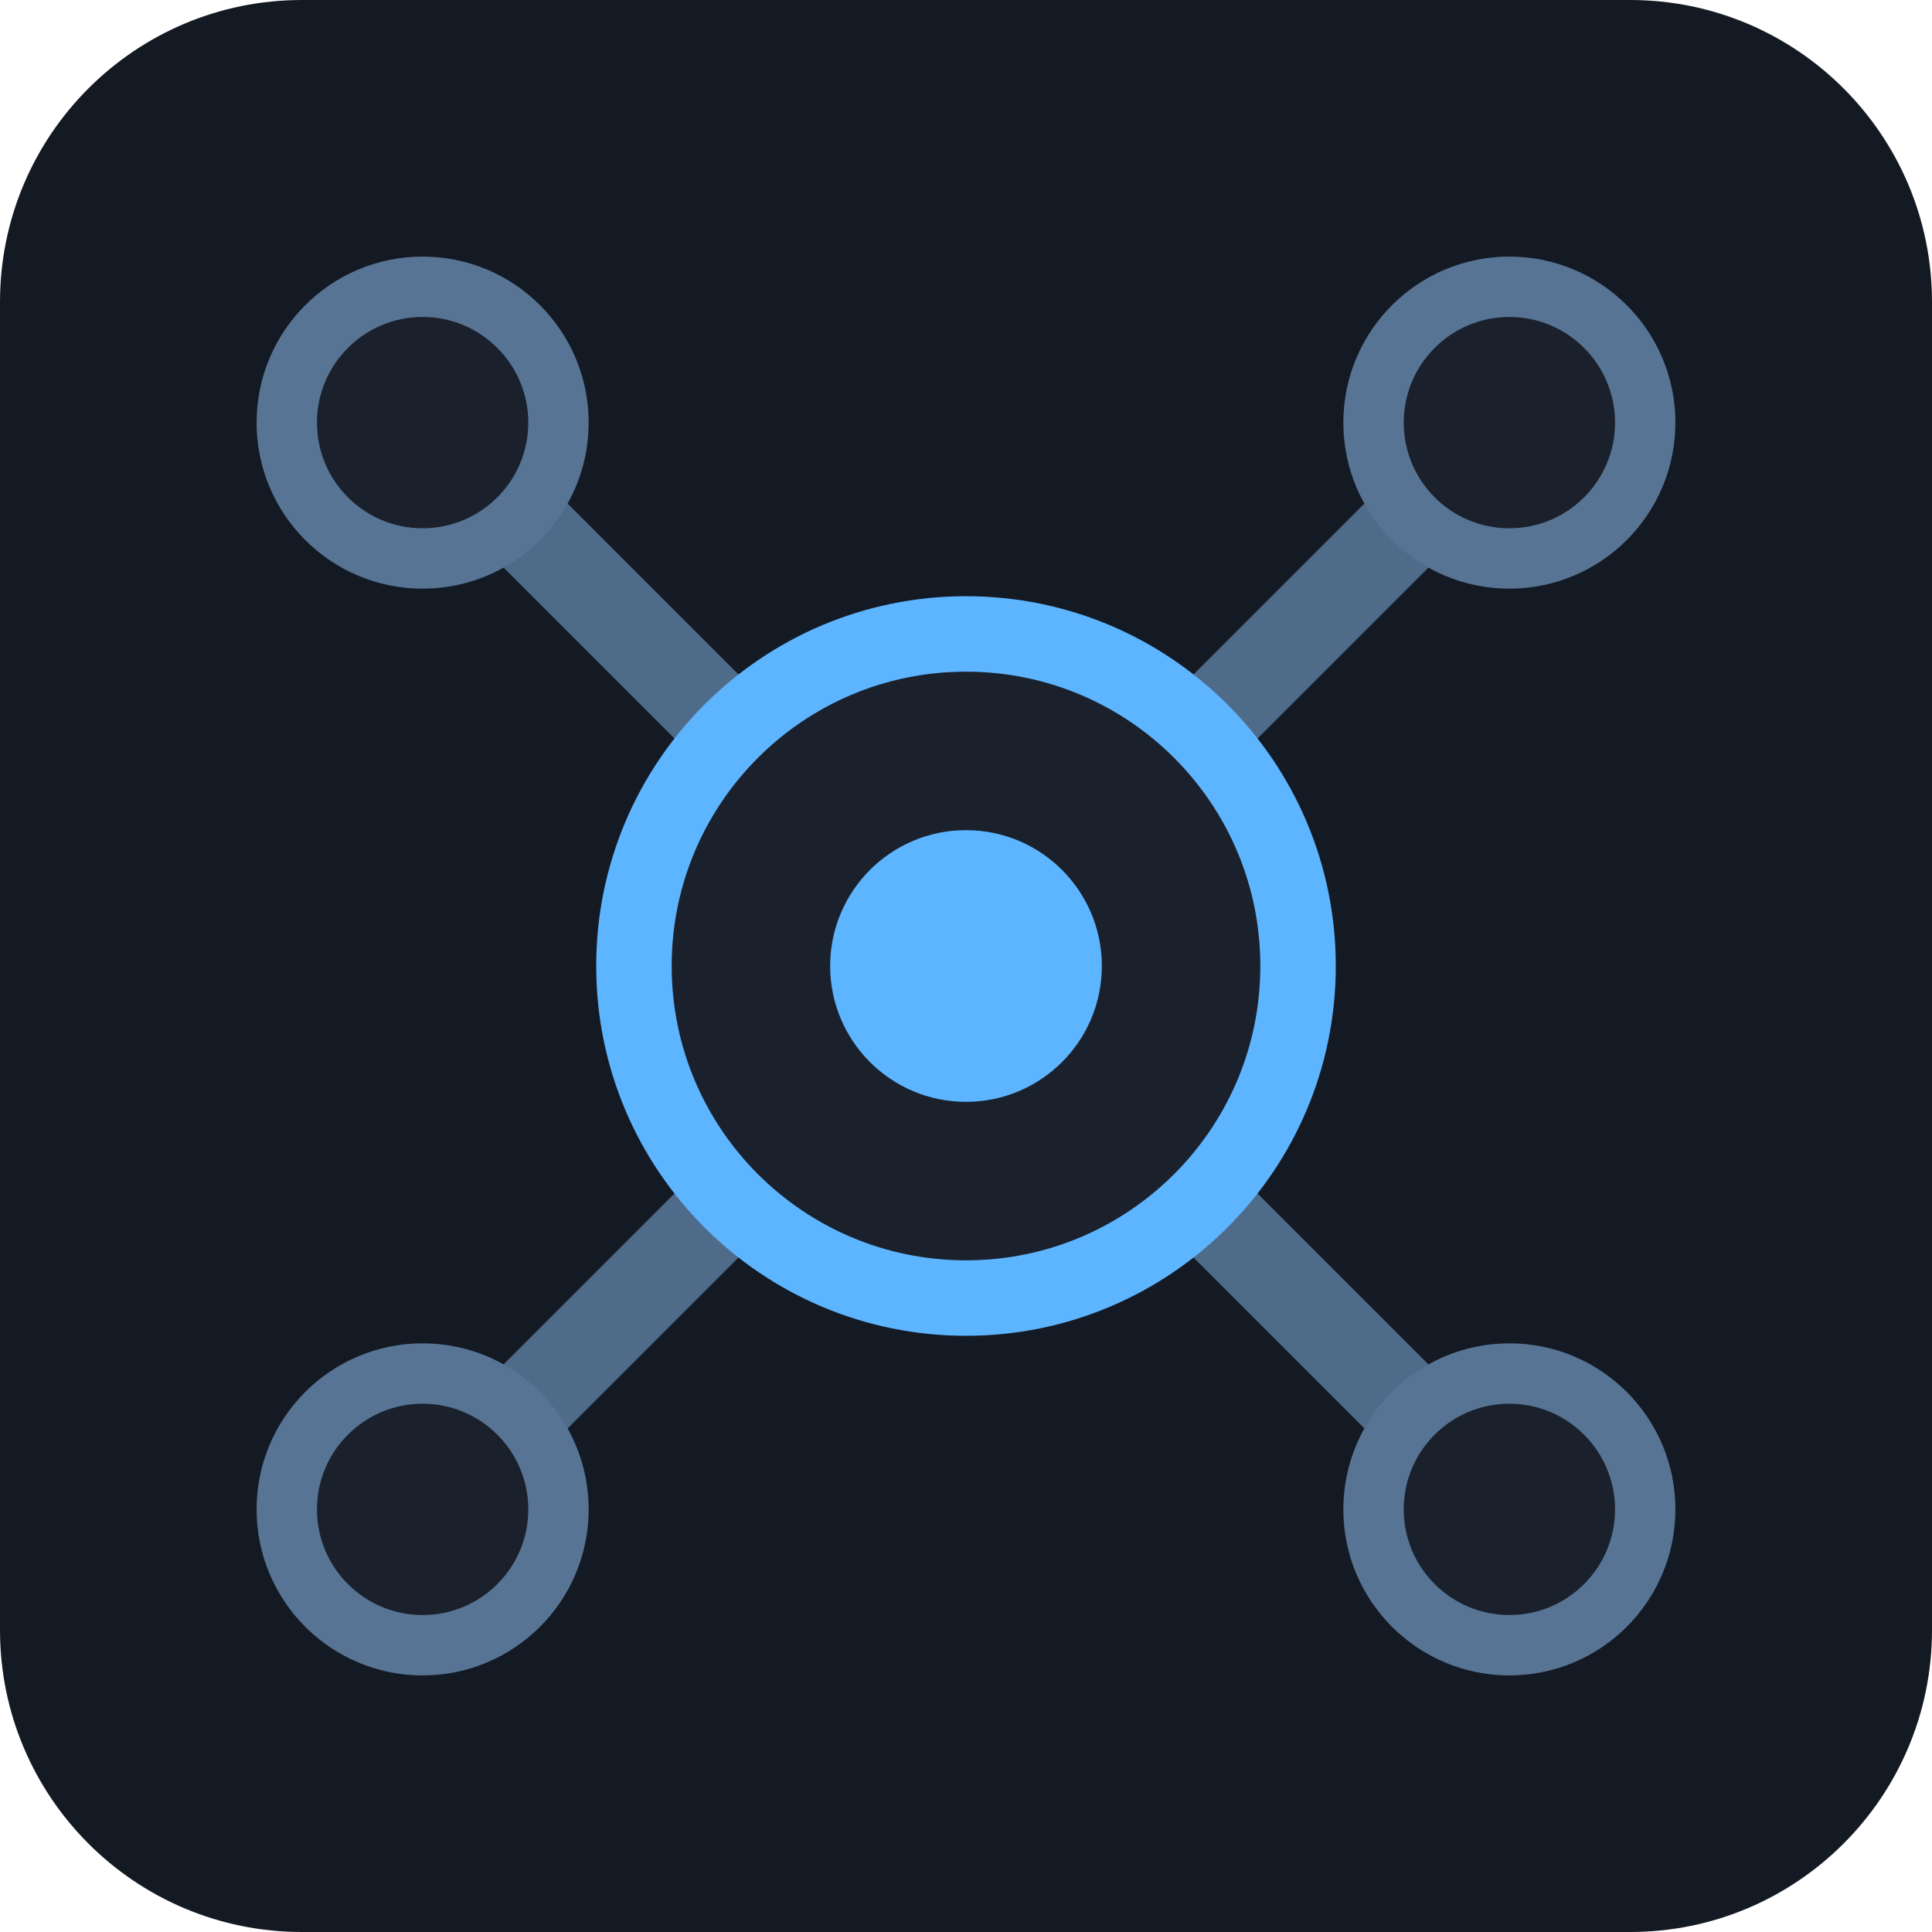
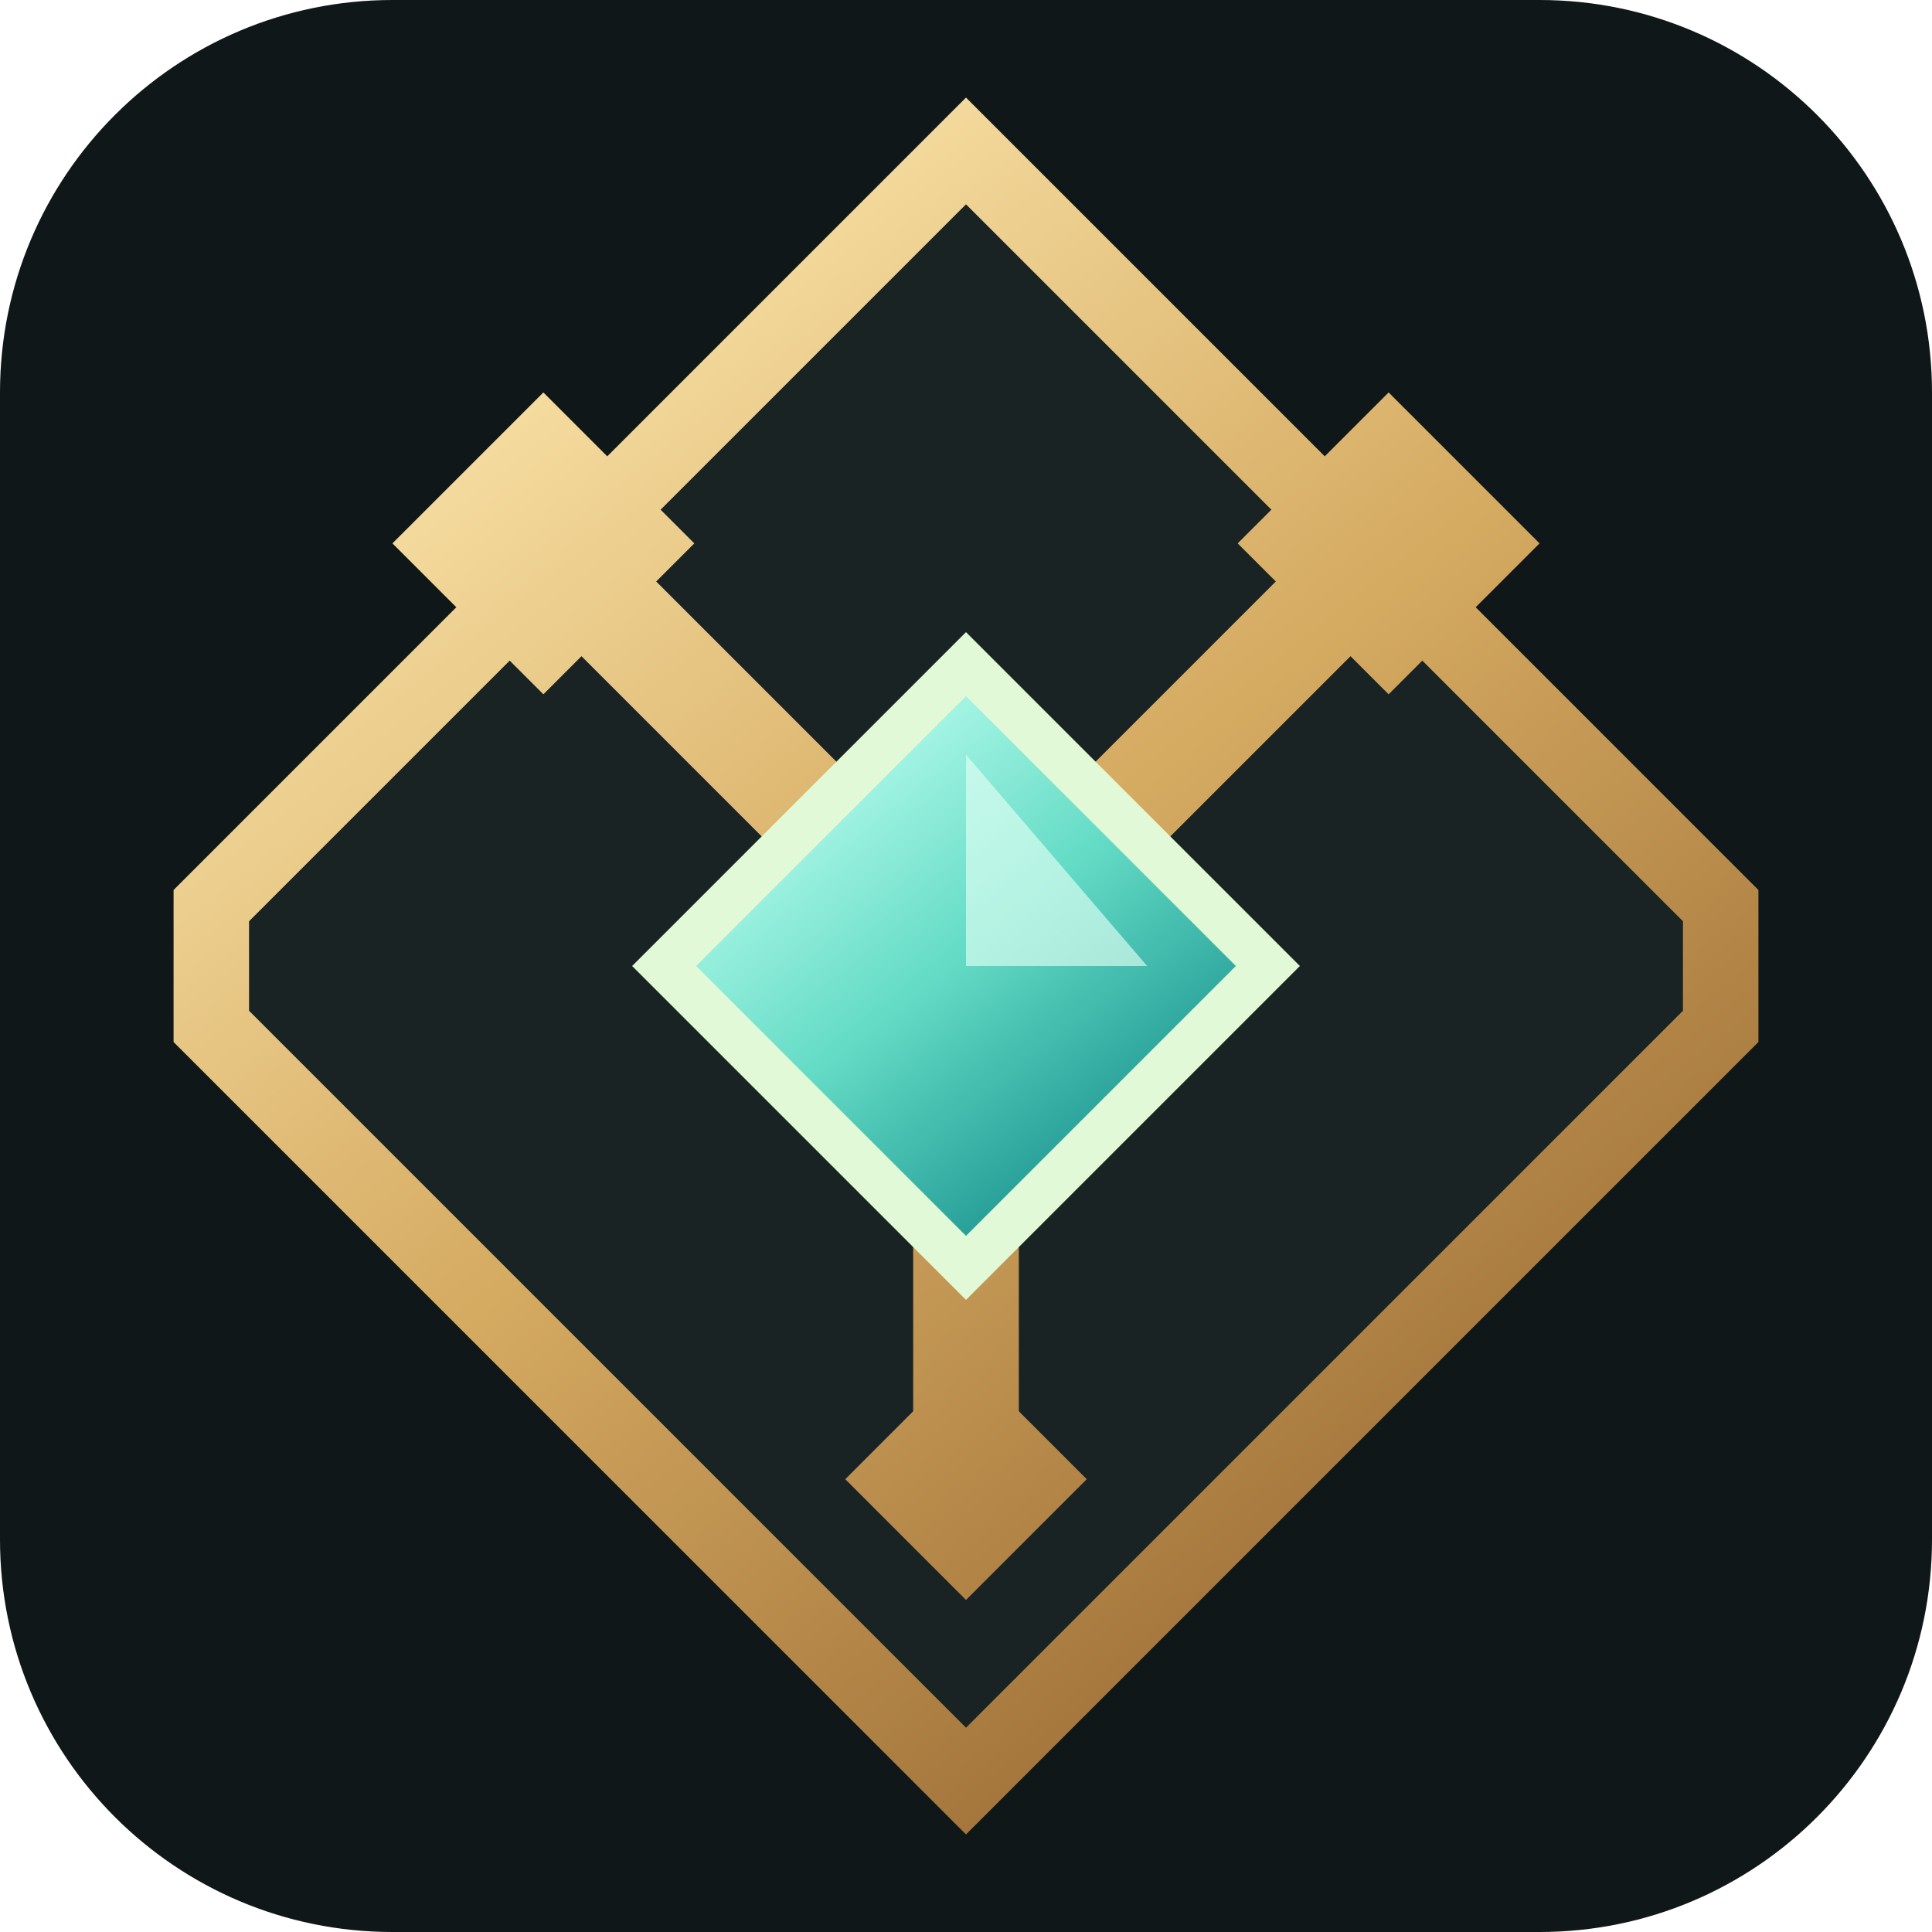
<svg xmlns="http://www.w3.org/2000/svg" viewBox="0 0 64 64">
-   <rect width="64" height="64" rx="10" ry="10" fill="#141a24" />
-   <g stroke="#4f6b8a" stroke-width="3" stroke-linecap="round" fill="none">
-     <line x1="32" y1="32" x2="14" y2="14" />
-     <line x1="32" y1="32" x2="50" y2="14" />
-     <line x1="32" y1="32" x2="50" y2="50" />
-     <line x1="32" y1="32" x2="14" y2="50" />
-   </g>
-   <g fill="#1a212d" stroke="#577494" stroke-width="2">
-     <circle cx="14" cy="14" r="4.5" />
-     <circle cx="50" cy="14" r="4.5" />
-     <circle cx="50" cy="50" r="4.5" />
-     <circle cx="14" cy="50" r="4.5" />
-   </g>
-   <circle cx="32" cy="32" r="11" fill="#1a212d" stroke="#5db4ff" stroke-width="2.5" />
-   <circle cx="32" cy="32" r="4.5" fill="#5db4ff" />
+   <defs>
+     <linearGradient id="gold" x1="12" y1="8" x2="51" y2="57" gradientUnits="userSpaceOnUse">
+       <stop stop-color="#ffecb3" />
+       <stop offset=".48" stop-color="#d5aa61" />
+       <stop offset="1" stop-color="#92632f" />
+     </linearGradient>
+     <linearGradient id="gem" x1="26" y1="24" x2="38" y2="39" gradientUnits="userSpaceOnUse">
+       <stop stop-color="#c1fff1" />
+       <stop offset=".5" stop-color="#63dbc5" />
+       <stop offset="1" stop-color="#178f8c" />
+     </linearGradient>
+   </defs>
+   <rect width="64" height="64" rx="13" fill="#101719" />
+   <path d="M32 5 57 30v4L32 59 7 34v-4Z" fill="#192324" stroke="url(#gold)" stroke-width="2.5" />
+   <path d="M32 48V32L18 18m14 14 14-14" fill="none" stroke="url(#gold)" stroke-width="3.5" stroke-linecap="round" stroke-linejoin="round" />
+   <path d="m18 13 5 5-5 5-5-5Zm28 0 5 5-5 5-5-5Z" fill="url(#gold)" />
+   <path d="m32 22 10 10-10 10-10-10Z" fill="url(#gem)" stroke="#e1f9d6" stroke-width="1.5" />
+   <path d="m32 25 6 7h-6Z" fill="#e0fff3" opacity=".65" />
+   <path d="m32 45 4 4-4 4-4-4Z" fill="url(#gold)" />
</svg>
